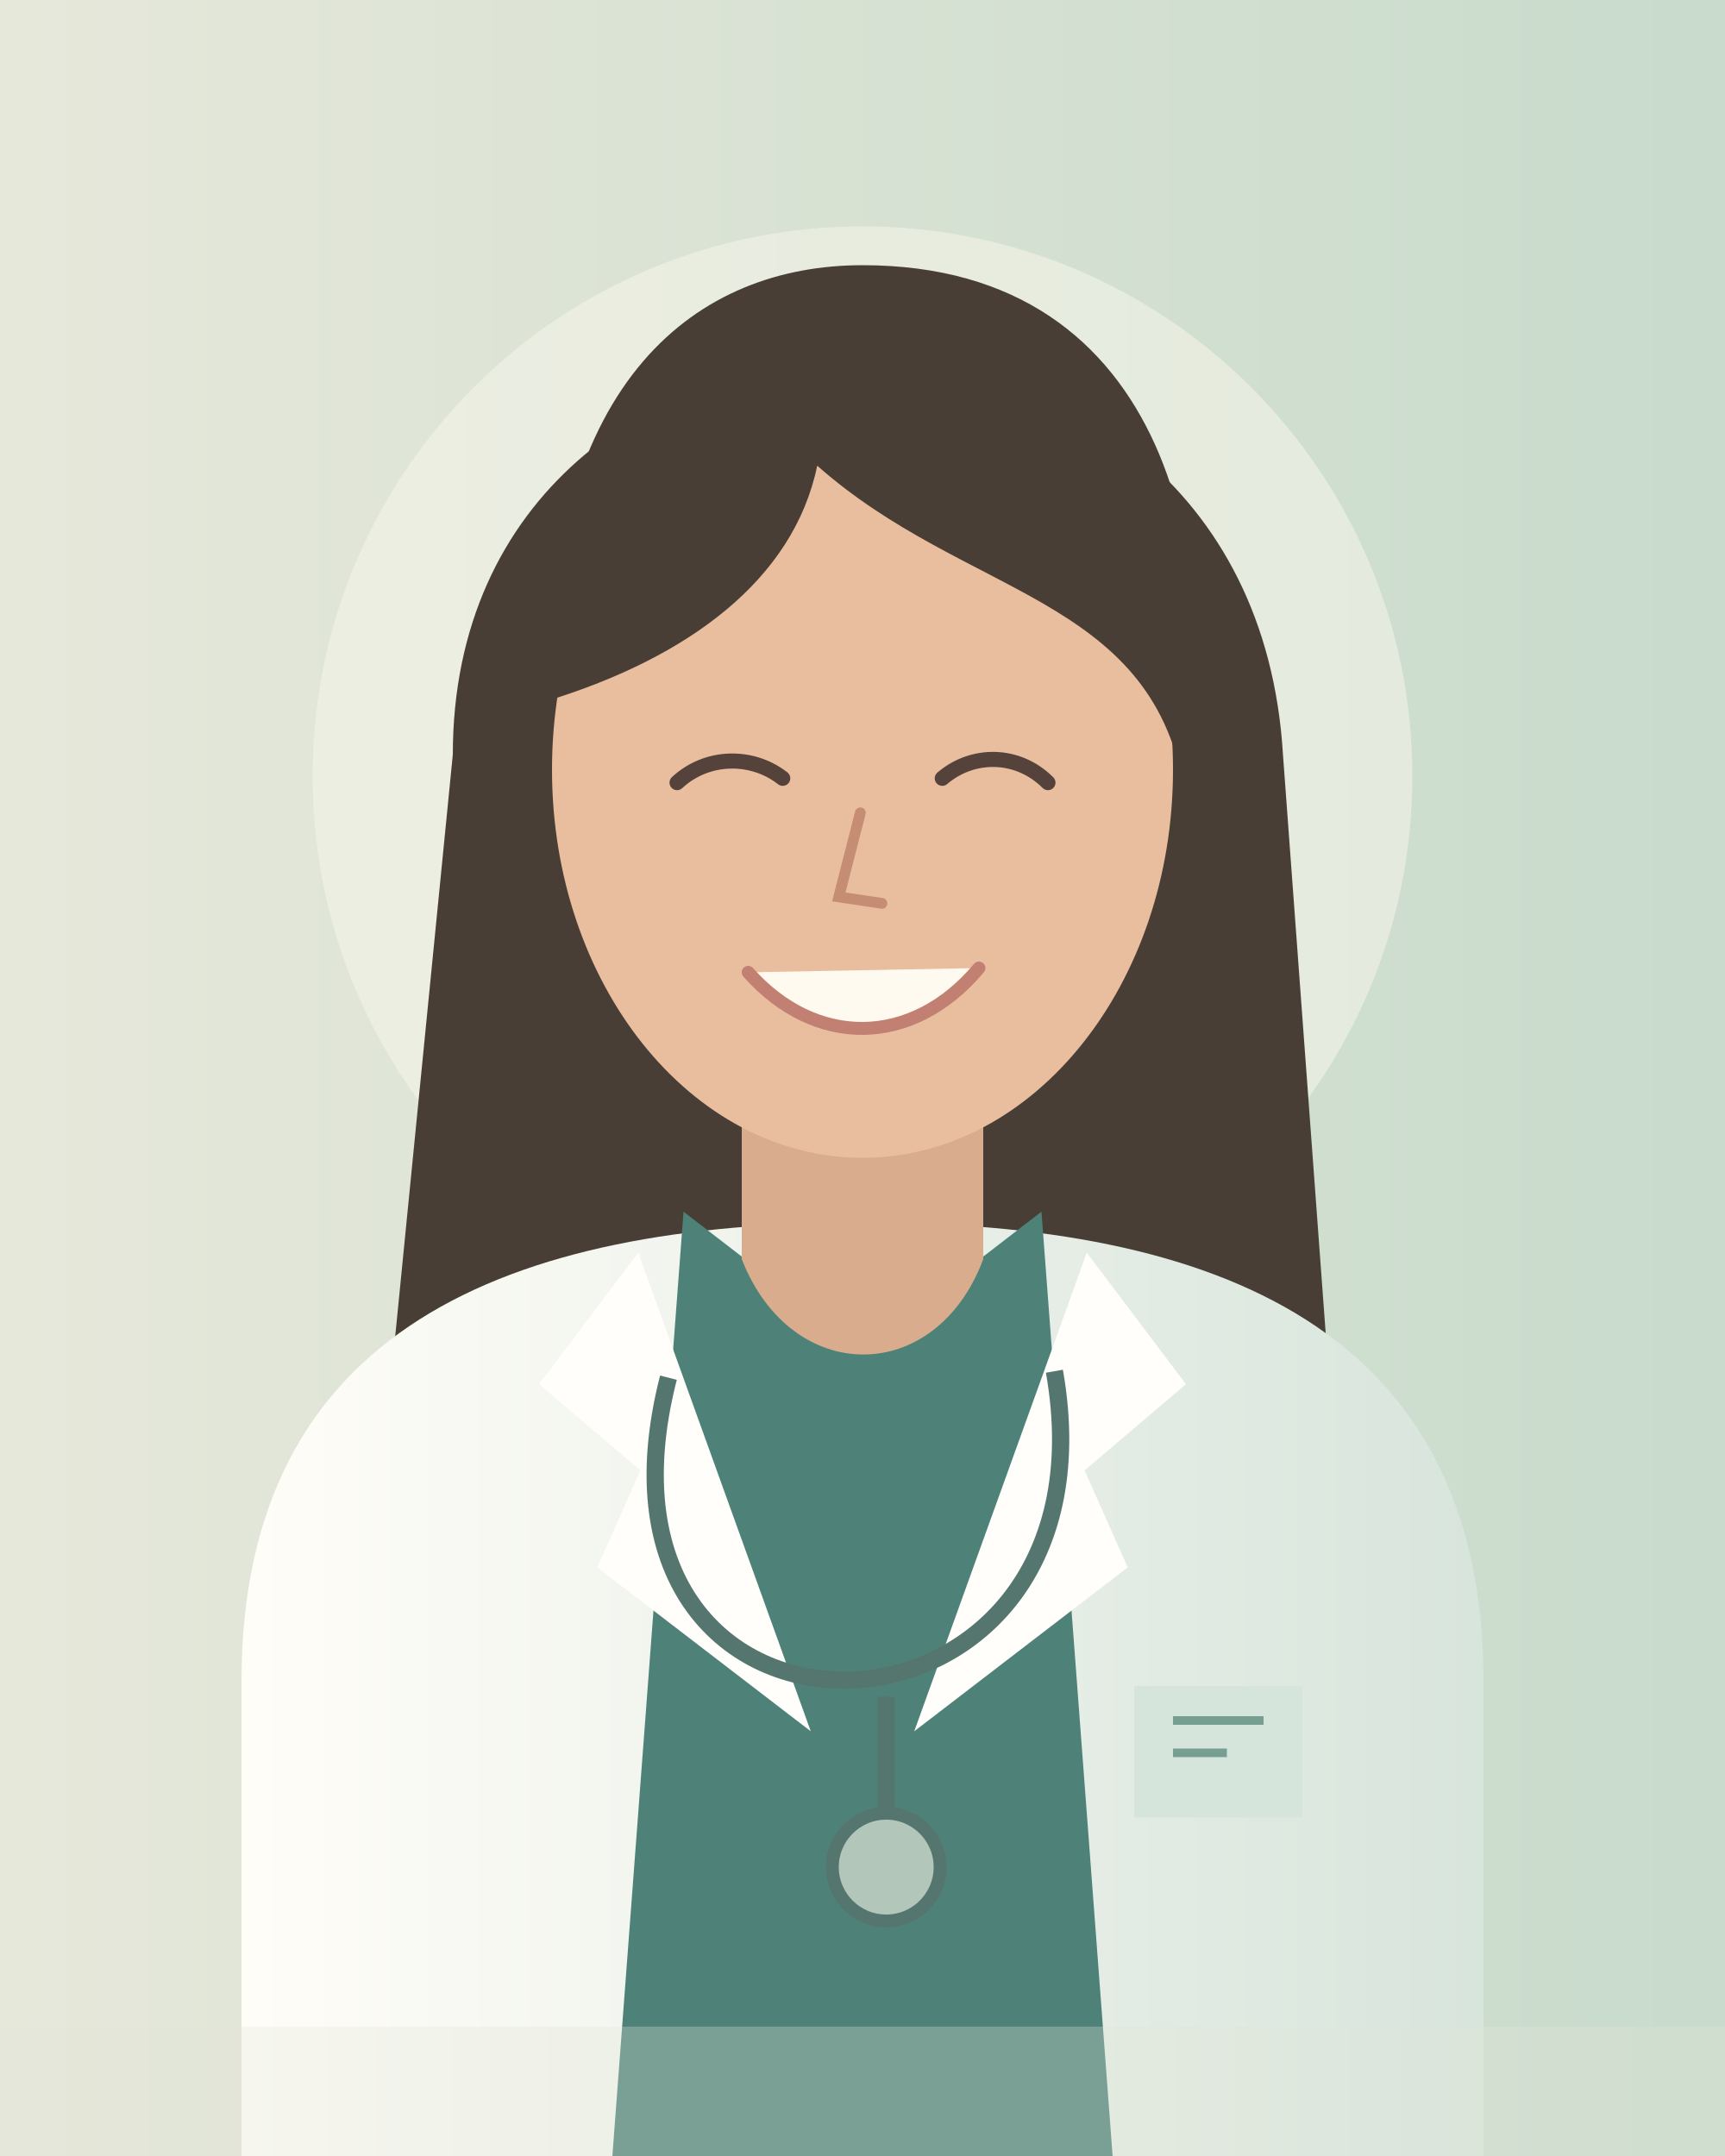
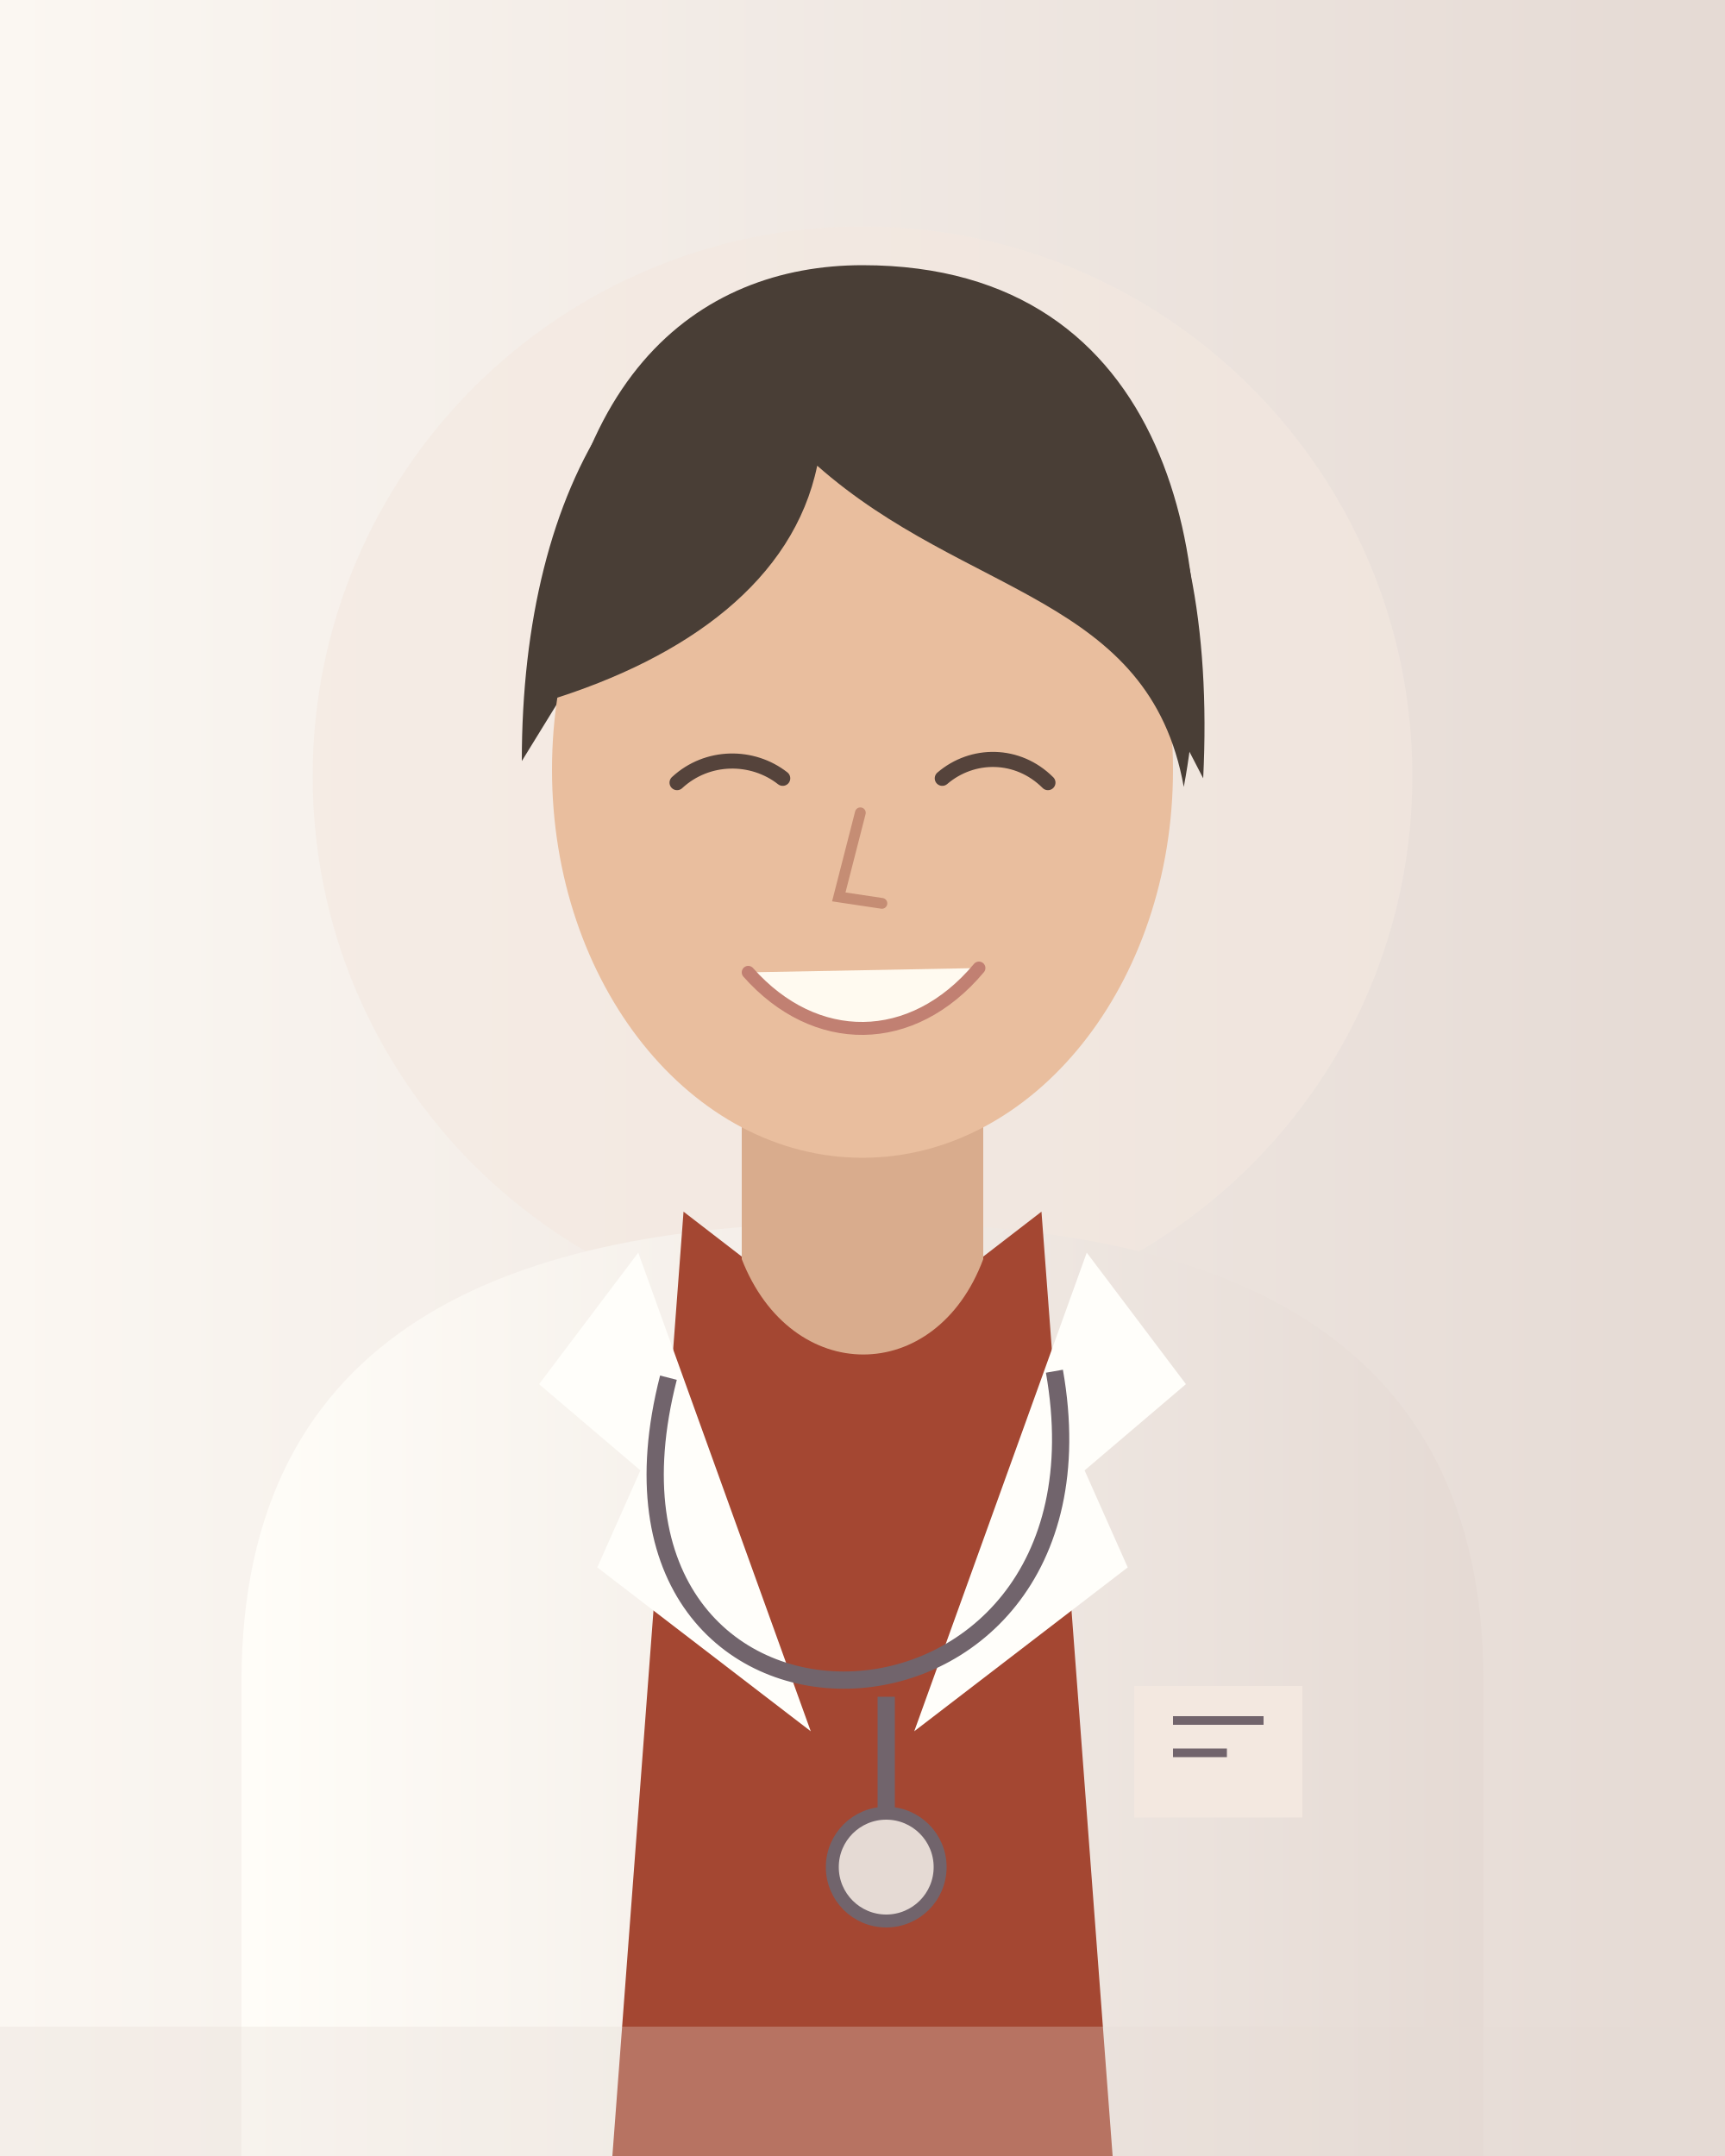
<svg xmlns="http://www.w3.org/2000/svg" viewBox="0 0 800 1000" fill="none">
  <defs>
    <linearGradient id="bg">
-       <stop stop-color="#e6e8da" />
-       <stop offset="1" stop-color="#c8dbcc" />
+       <stop stop-color="#fbf7f2" />
+       <stop offset="1" stop-color="#e5dad4" />
    </linearGradient>
    <linearGradient id="coat">
      <stop stop-color="#fffdf8" />
-       <stop offset="1" stop-color="#d8e5dc" />
+       <stop offset="1" stop-color="#e5dad4" />
    </linearGradient>
  </defs>
  <path fill="url(#bg)" d="M0 0h800v1000H0z" />
-   <circle cx="400" cy="360" r="255" fill="#f4f3e8" opacity=".6" />
-   <path d="M210 350c0-240 370-250 385 0l22 298-437 5Z" fill="#493e36" />
+   <circle cx="400" cy="360" r="255" fill="#f3e8e0" opacity=".6" />
+   <path d="M242 353c0-129 55-223 158-223 112 0 165 90 158 231l-31-60H274Z" fill="#493e36" />
  <path d="M112 1000V780c0-164 124-213 288-213s288 49 288 213v220" fill="url(#coat)" />
-   <path d="m317 562 83 64 83-64 33 438H284Z" fill="#4e8278" />
+   <path d="m317 562 83 64 83-64 33 438H284Z" fill="#a44732" />
  <path d="M344 472v112c23 59 90 59 112 0V472Z" fill="#d9ac8d" />
  <ellipse cx="400" cy="357" rx="144" ry="180" fill="#e9be9e" />
  <path d="M254 325c-1-150 70-202 146-202 144 0 168 141 149 242-16-89-101-88-170-149-11 53-60 89-125 109Z" fill="#493e36" />
  <path d="M314 363c14-13 35-13 49-2m74 0c14-12 35-12 49 2" stroke="#55433b" stroke-width="7" stroke-linecap="round" />
  <path d="m399 377-10 39 20 3" stroke="#c58d74" stroke-width="5" stroke-linecap="round" />
  <path d="M347 451c31 35 76 35 107-2" fill="#fffaf0" />
  <path d="M347 451c31 35 76 35 107-2" stroke="#c18072" stroke-width="6" stroke-linecap="round" />
  <path d="m296 581 80 222-99-76 20-45-47-40Zm208 0-80 222 99-76-20-45 47-40Z" fill="#fffefa" />
-   <path d="M310 639c-49 191 212 184 179-3" stroke="#54766e" stroke-width="8" />
-   <path d="M411 787v64" stroke="#54766e" stroke-width="8" />
-   <circle cx="411" cy="866" r="25" fill="#b2c6ba" stroke="#54766e" stroke-width="6" />
-   <path d="M526 782h78v61h-78z" fill="#d6e5db" />
-   <path d="M544 798h42m-42 15h25" stroke="#779f91" stroke-width="4" />
-   <path d="M0 940h800v60H0z" fill="#e0e5d6" opacity=".3" />
+   <path d="M310 639c-49 191 212 184 179-3" stroke="#71646c" stroke-width="8" />
+   <path d="M411 787v64" stroke="#71646c" stroke-width="8" />
+   <circle cx="411" cy="866" r="25" fill="#e5dad4" stroke="#71646c" stroke-width="6" />
+   <path d="M526 782h78v61h-78z" fill="#f3e8e0" />
+   <path d="M544 798h42m-42 15h25" stroke="#71646c" stroke-width="4" />
+   <path d="M0 940h800v60H0z" fill="#e5dad4" opacity=".3" />
</svg>
